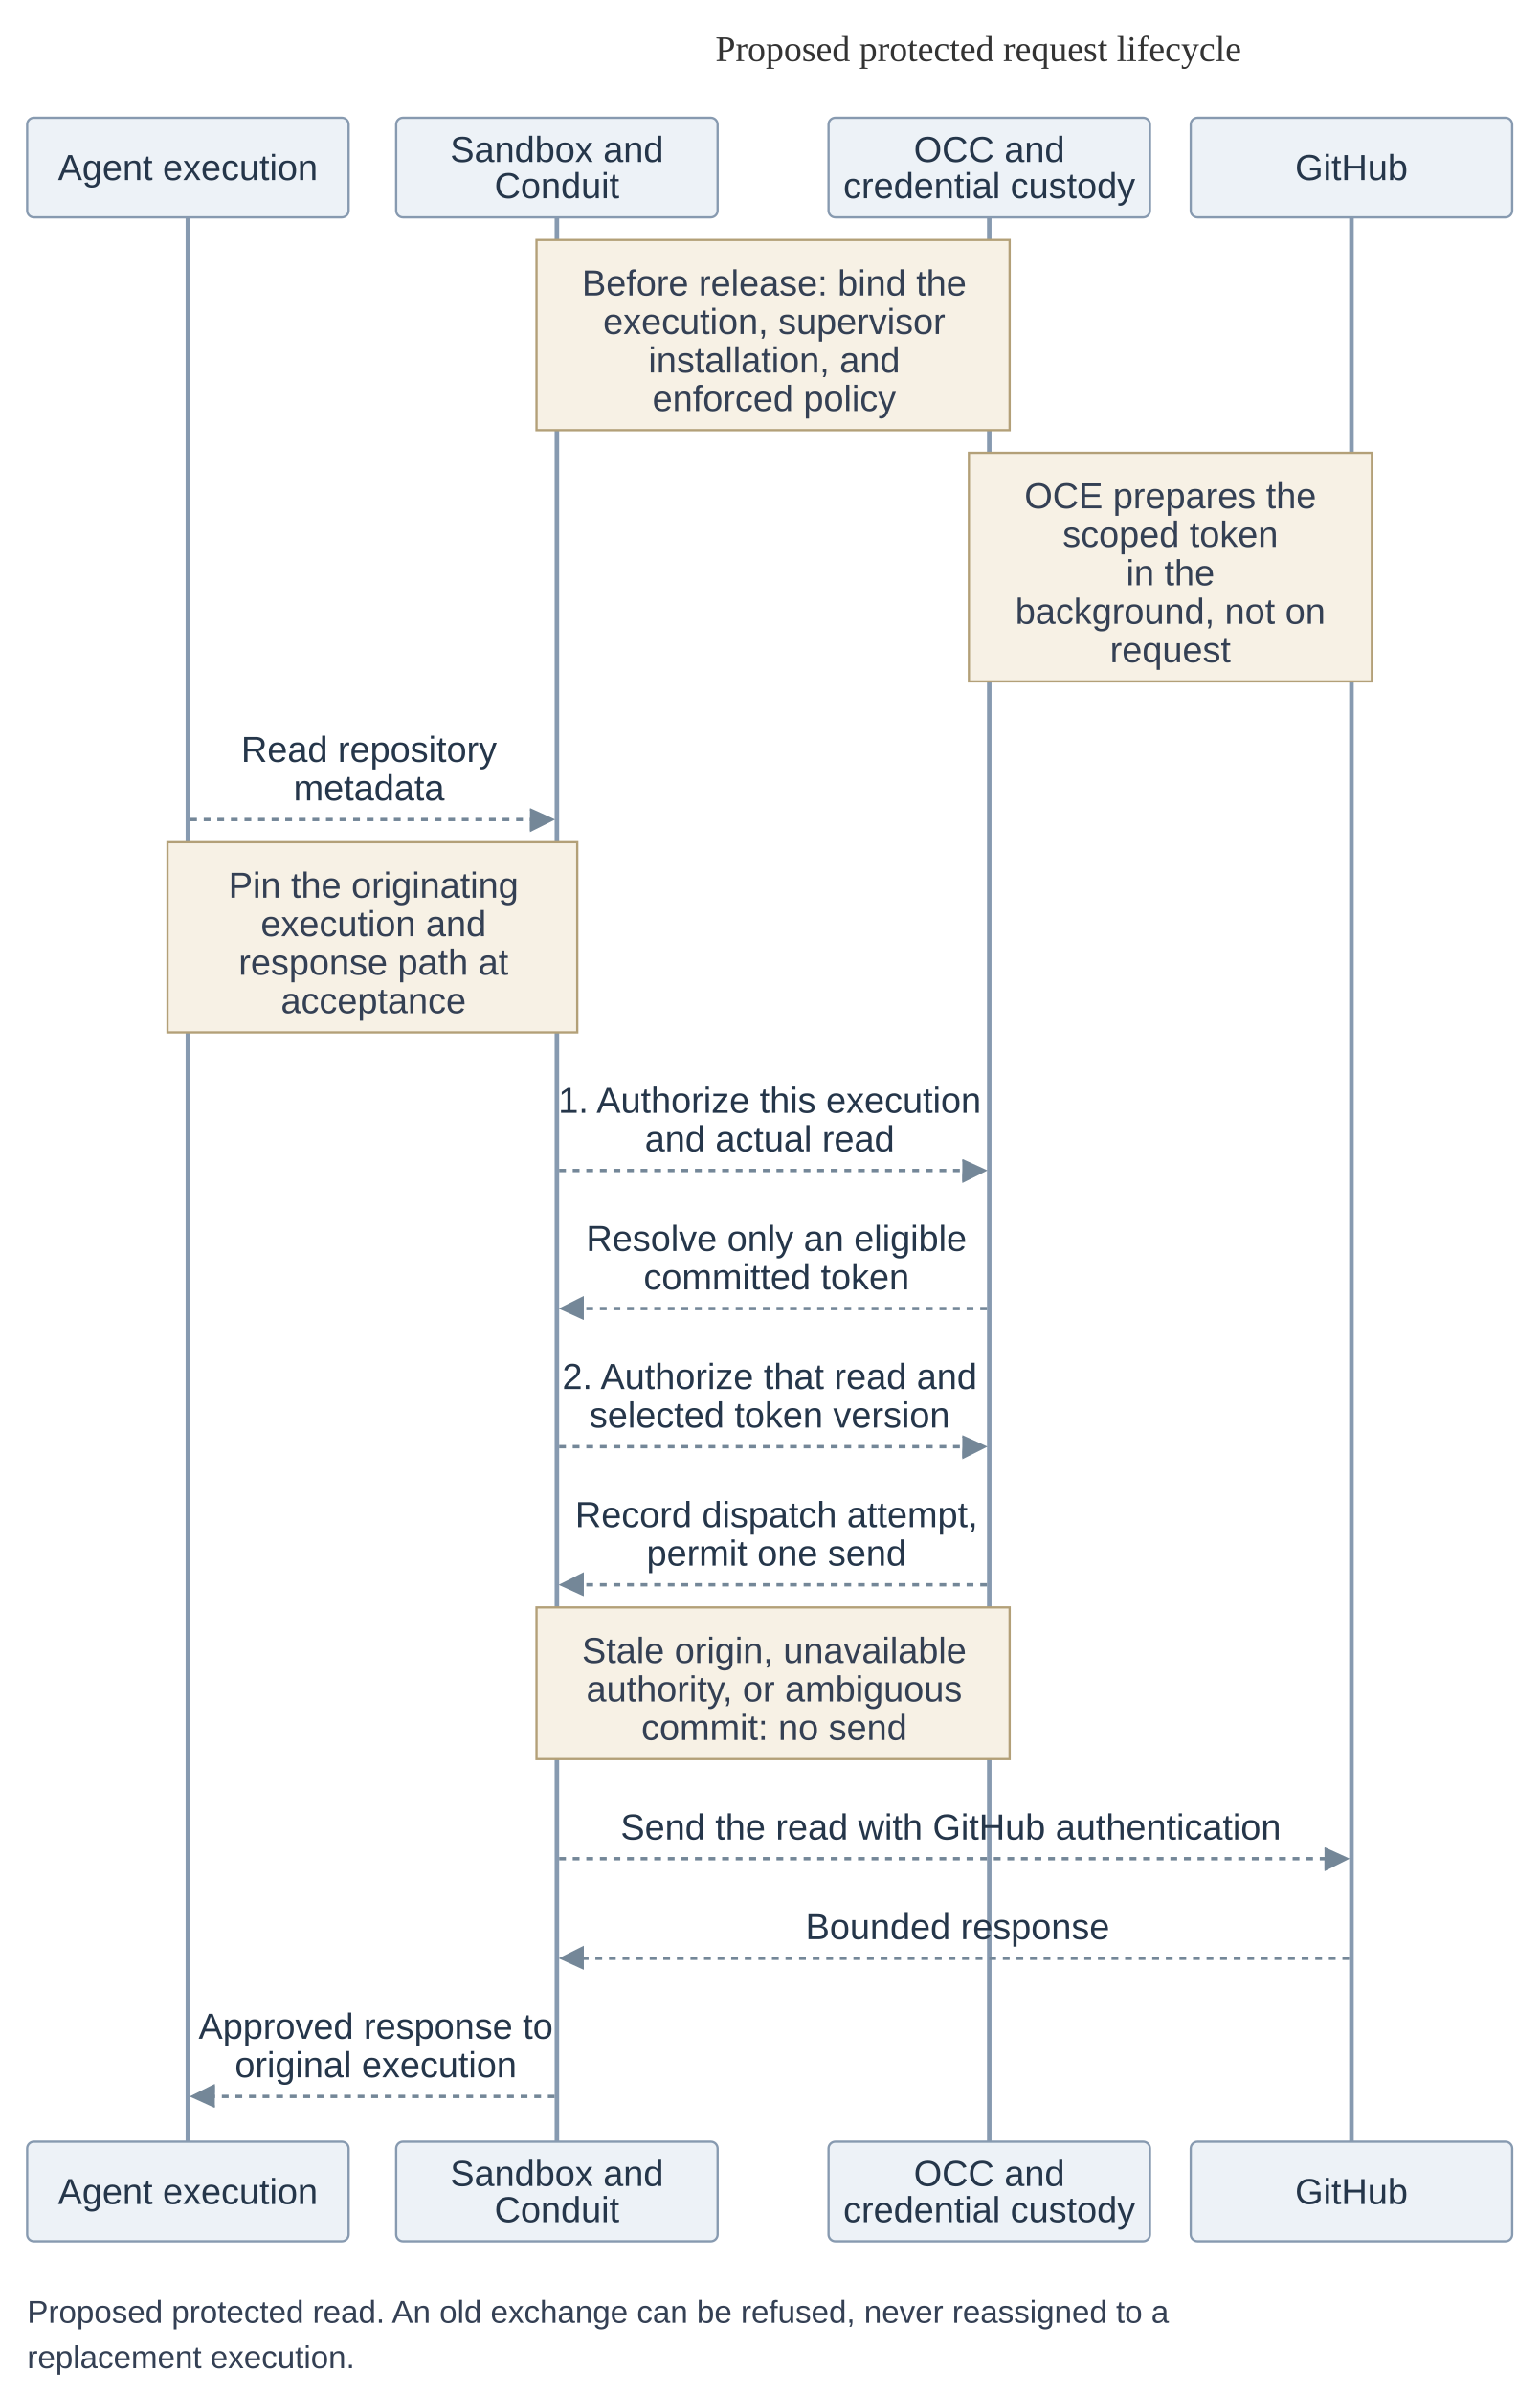
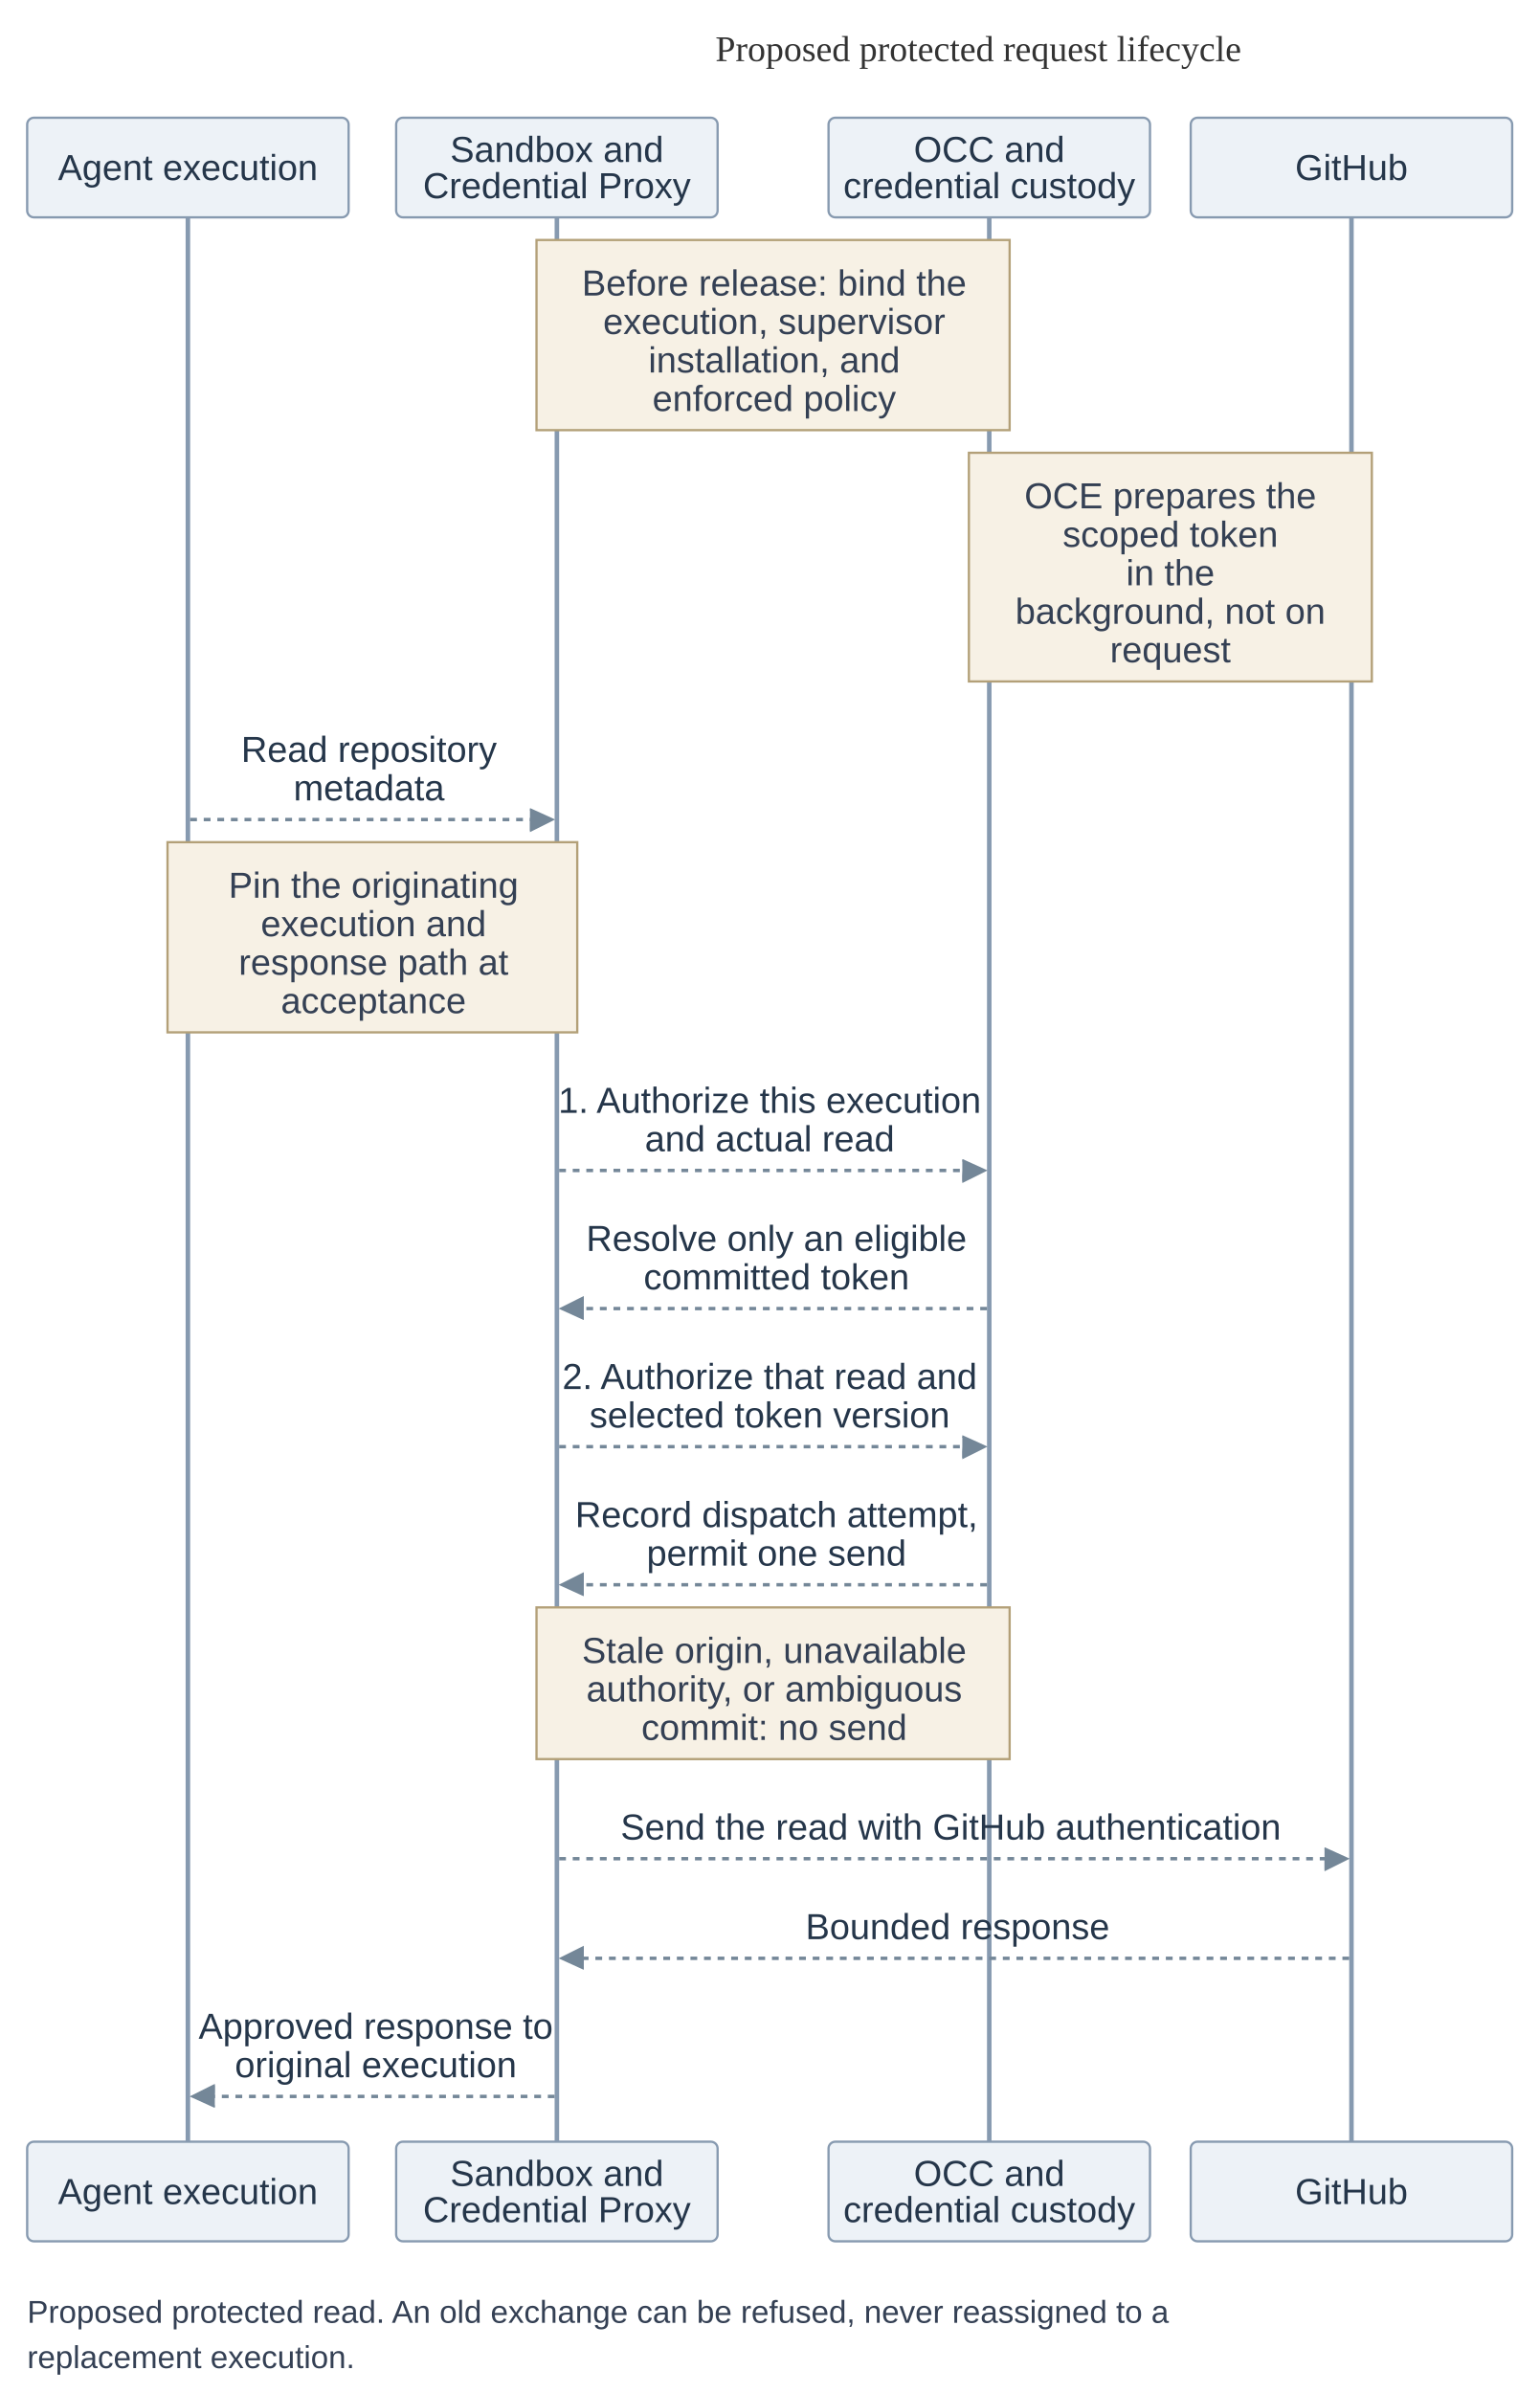
<svg xmlns="http://www.w3.org/2000/svg" id="diagram-a9e90cc1117d273f09f5" width="680" height="1057" viewBox="-12 -52 680 1057" role="graphics-document document" aria-roledescription="sequence" style="max-width: none;">
  <g>
    <rect x="514" y="894" fill="#eaeaea" stroke="#666" width="142" height="44" name="G" rx="3" ry="3" class="actor actor-bottom" />
    <text x="585" y="916" dominant-baseline="central" alignment-baseline="central" class="actor actor-box" style="text-anchor: middle; font-size: 16px; font-weight: 400; font-family: Arial, sans-serif;">
      <tspan x="585" dy="0">GitHub</tspan>
    </text>
  </g>
  <g>
    <rect x="354" y="894" fill="#eaeaea" stroke="#666" width="142" height="44" name="C" rx="3" ry="3" class="actor actor-bottom" />
    <text x="425" y="916" dominant-baseline="central" alignment-baseline="central" class="actor actor-box" style="text-anchor: middle; font-size: 16px; font-weight: 400; font-family: Arial, sans-serif;">
      <tspan x="425" dy="-8">OCC and</tspan>
    </text>
    <text x="425" y="916" dominant-baseline="central" alignment-baseline="central" class="actor actor-box" style="text-anchor: middle; font-size: 16px; font-weight: 400; font-family: Arial, sans-serif;">
      <tspan x="425" dy="8">credential custody</tspan>
    </text>
  </g>
  <g>
    <rect x="163" y="894" fill="#eaeaea" stroke="#666" width="142" height="44" name="F" rx="3" ry="3" class="actor actor-bottom" />
    <text x="234" y="916" dominant-baseline="central" alignment-baseline="central" class="actor actor-box" style="text-anchor: middle; font-size: 16px; font-weight: 400; font-family: Arial, sans-serif;">
      <tspan x="234" dy="-8">Sandbox and</tspan>
    </text>
    <text x="234" y="916" dominant-baseline="central" alignment-baseline="central" class="actor actor-box" style="text-anchor: middle; font-size: 16px; font-weight: 400; font-family: Arial, sans-serif;">
-       <tspan x="234" dy="8">Conduit</tspan>
+       <tspan x="234" dy="8">Credential Proxy</tspan>
    </text>
  </g>
  <g>
    <rect x="0" y="894" fill="#eaeaea" stroke="#666" width="142" height="44" name="A" rx="3" ry="3" class="actor actor-bottom" />
    <text x="71" y="916" dominant-baseline="central" alignment-baseline="central" class="actor actor-box" style="text-anchor: middle; font-size: 16px; font-weight: 400; font-family: Arial, sans-serif;">
      <tspan x="71" dy="0">Agent execution</tspan>
    </text>
  </g>
  <g>
    <line id="actor3" x1="585" y1="44" x2="585" y2="894" class="actor-line 200" stroke-width="0.5px" stroke="#999" name="G" data-et="life-line" data-id="G" />
    <g id="root-3" data-et="participant" data-type="participant" data-id="G">
      <rect x="514" y="0" fill="#eaeaea" stroke="#666" width="142" height="44" name="G" rx="3" ry="3" class="actor actor-top" />
      <text x="585" y="22" dominant-baseline="central" alignment-baseline="central" class="actor actor-box" style="text-anchor: middle; font-size: 16px; font-weight: 400; font-family: Arial, sans-serif;">
        <tspan x="585" dy="0">GitHub</tspan>
      </text>
    </g>
  </g>
  <g>
    <line id="actor2" x1="425" y1="44" x2="425" y2="894" class="actor-line 200" stroke-width="0.5px" stroke="#999" name="C" data-et="life-line" data-id="C" />
    <g id="root-2" data-et="participant" data-type="participant" data-id="C">
      <rect x="354" y="0" fill="#eaeaea" stroke="#666" width="142" height="44" name="C" rx="3" ry="3" class="actor actor-top" />
      <text x="425" y="22" dominant-baseline="central" alignment-baseline="central" class="actor actor-box" style="text-anchor: middle; font-size: 16px; font-weight: 400; font-family: Arial, sans-serif;">
        <tspan x="425" dy="-8">OCC and</tspan>
      </text>
      <text x="425" y="22" dominant-baseline="central" alignment-baseline="central" class="actor actor-box" style="text-anchor: middle; font-size: 16px; font-weight: 400; font-family: Arial, sans-serif;">
        <tspan x="425" dy="8">credential custody</tspan>
      </text>
    </g>
  </g>
  <g>
    <line id="actor1" x1="234" y1="44" x2="234" y2="894" class="actor-line 200" stroke-width="0.5px" stroke="#999" name="F" data-et="life-line" data-id="F" />
    <g id="root-1" data-et="participant" data-type="participant" data-id="F">
      <rect x="163" y="0" fill="#eaeaea" stroke="#666" width="142" height="44" name="F" rx="3" ry="3" class="actor actor-top" />
      <text x="234" y="22" dominant-baseline="central" alignment-baseline="central" class="actor actor-box" style="text-anchor: middle; font-size: 16px; font-weight: 400; font-family: Arial, sans-serif;">
        <tspan x="234" dy="-8">Sandbox and</tspan>
      </text>
      <text x="234" y="22" dominant-baseline="central" alignment-baseline="central" class="actor actor-box" style="text-anchor: middle; font-size: 16px; font-weight: 400; font-family: Arial, sans-serif;">
-         <tspan x="234" dy="8">Conduit</tspan>
+         <tspan x="234" dy="8">Credential Proxy</tspan>
      </text>
    </g>
  </g>
  <g>
    <line id="actor0" x1="71" y1="44" x2="71" y2="894" class="actor-line 200" stroke-width="0.5px" stroke="#999" name="A" data-et="life-line" data-id="A" />
    <g id="root-0" data-et="participant" data-type="participant" data-id="A">
      <rect x="0" y="0" fill="#eaeaea" stroke="#666" width="142" height="44" name="A" rx="3" ry="3" class="actor actor-top" />
      <text x="71" y="22" dominant-baseline="central" alignment-baseline="central" class="actor actor-box" style="text-anchor: middle; font-size: 16px; font-weight: 400; font-family: Arial, sans-serif;">
        <tspan x="71" dy="0">Agent execution</tspan>
      </text>
    </g>
  </g>
  <style>#diagram-a9e90cc1117d273f09f5{font-size:16px;fill:#333;}@keyframes edge-animation-frame{from{stroke-dashoffset:0;}}@keyframes dash{to{stroke-dashoffset:0;}}#diagram-a9e90cc1117d273f09f5 .edge-animation-slow{stroke-dasharray:9,5!important;stroke-dashoffset:900;animation:dash 50s linear infinite;stroke-linecap:round;}#diagram-a9e90cc1117d273f09f5 .edge-animation-fast{stroke-dasharray:9,5!important;stroke-dashoffset:900;animation:dash 20s linear infinite;stroke-linecap:round;}#diagram-a9e90cc1117d273f09f5 .error-icon{fill:hsl(220.588, 100%, 98.333%);}#diagram-a9e90cc1117d273f09f5 .error-text{fill:rgb(8.5, 5.75, 0);stroke:rgb(8.5, 5.75, 0);}#diagram-a9e90cc1117d273f09f5 .edge-thickness-normal{stroke-width:1px;}#diagram-a9e90cc1117d273f09f5 .edge-thickness-thick{stroke-width:3.5px;}#diagram-a9e90cc1117d273f09f5 .edge-pattern-solid{stroke-dasharray:0;}#diagram-a9e90cc1117d273f09f5 .edge-thickness-invisible{stroke-width:0;fill:none;}#diagram-a9e90cc1117d273f09f5 .edge-pattern-dashed{stroke-dasharray:3;}#diagram-a9e90cc1117d273f09f5 .edge-pattern-dotted{stroke-dasharray:2;}#diagram-a9e90cc1117d273f09f5 .marker{fill:#0b0b0b;stroke:#0b0b0b;}#diagram-a9e90cc1117d273f09f5 .marker.cross{stroke:#0b0b0b;}#diagram-a9e90cc1117d273f09f5 svg{font-size:16px;}#diagram-a9e90cc1117d273f09f5 p{margin:0;}#diagram-a9e90cc1117d273f09f5 .actor{stroke:#879AB0;fill:#EDF2F7;stroke-width:1;}#diagram-a9e90cc1117d273f09f5 rect.actor.outer-path[data-look="neo"]{filter:drop-shadow( 1px 2px 2px rgba(185,185,185,1));}#diagram-a9e90cc1117d273f09f5 rect.note[data-look="neo"]{stroke:#B3A078;fill:#F7F1E5;filter:drop-shadow( 1px 2px 2px rgba(185,185,185,1));}#diagram-a9e90cc1117d273f09f5 text.actor&gt;tspan{fill:#25364A;stroke:none;}#diagram-a9e90cc1117d273f09f5 .actor-line{stroke:#879AB0;}#diagram-a9e90cc1117d273f09f5 .innerArc{stroke-width:1.5;stroke-dasharray:none;}#diagram-a9e90cc1117d273f09f5 .messageLine0{stroke-width:1.5;stroke-dasharray:none;stroke:#748798;}#diagram-a9e90cc1117d273f09f5 .messageLine1{stroke-width:1.5;stroke-dasharray:2,2;stroke:#748798;}#diagram-a9e90cc1117d273f09f5 [id$="-arrowhead"] path{fill:#748798;stroke:#748798;}#diagram-a9e90cc1117d273f09f5 .sequenceNumber{fill:#f4f4f4;}#diagram-a9e90cc1117d273f09f5 [id$="-sequencenumber"]{fill:#748798;}#diagram-a9e90cc1117d273f09f5 [id$="-crosshead"] path{fill:#748798;stroke:#748798;}#diagram-a9e90cc1117d273f09f5 .messageText{fill:#25364A;stroke:none;}#diagram-a9e90cc1117d273f09f5 .labelBox{stroke:#879AB0;fill:#EDF2F7;filter:none;}#diagram-a9e90cc1117d273f09f5 .labelText,#diagram-a9e90cc1117d273f09f5 .labelText&gt;tspan{fill:#25364A;stroke:none;}#diagram-a9e90cc1117d273f09f5 .loopText,#diagram-a9e90cc1117d273f09f5 .loopText&gt;tspan{fill:#25364A;stroke:none;}#diagram-a9e90cc1117d273f09f5 .sectionTitle,#diagram-a9e90cc1117d273f09f5 .sectionTitle&gt;tspan{fill:#25364A;stroke:none;}#diagram-a9e90cc1117d273f09f5 .loopLine{stroke-width:2px;stroke-dasharray:2,2;stroke:#879AB0;fill:#879AB0;}#diagram-a9e90cc1117d273f09f5 .note{stroke:#B3A078;fill:#F7F1E5;}#diagram-a9e90cc1117d273f09f5 .noteText,#diagram-a9e90cc1117d273f09f5 .noteText&gt;tspan{fill:#344054;stroke:none;font-weight:normal;}#diagram-a9e90cc1117d273f09f5 .activation0{fill:hsl(-79.412, 100%, 93.333%);stroke:hsl(-79.412, 100%, 83.333%);}#diagram-a9e90cc1117d273f09f5 .activation1{fill:hsl(-79.412, 100%, 93.333%);stroke:hsl(-79.412, 100%, 83.333%);}#diagram-a9e90cc1117d273f09f5 .activation2{fill:hsl(-79.412, 100%, 93.333%);stroke:hsl(-79.412, 100%, 83.333%);}#diagram-a9e90cc1117d273f09f5 .actorPopupMenu{position:absolute;}#diagram-a9e90cc1117d273f09f5 .actorPopupMenuPanel{position:absolute;fill:#EDF2F7;box-shadow:0px 8px 16px 0px rgba(0,0,0,0.2);filter:drop-shadow(3px 5px 2px rgb(0 0 0 / 0.4));}#diagram-a9e90cc1117d273f09f5 .actor-man circle,#diagram-a9e90cc1117d273f09f5 line{fill:#EDF2F7;stroke-width:2px;}#diagram-a9e90cc1117d273f09f5 g rect.rect{filter:drop-shadow( 1px 2px 2px rgba(185,185,185,1));stroke:hsl(40.588, 60%, 83.333%);}#diagram-a9e90cc1117d273f09f5 .node .neo-node{stroke:hsl(40.588, 60%, 83.333%);}#diagram-a9e90cc1117d273f09f5 [data-look="neo"].node rect,#diagram-a9e90cc1117d273f09f5 [data-look="neo"].cluster rect,#diagram-a9e90cc1117d273f09f5 [data-look="neo"].node polygon{stroke:url(#diagram-a9e90cc1117d273f09f5-gradient);filter:drop-shadow( 1px 2px 2px rgba(185,185,185,1));}#diagram-a9e90cc1117d273f09f5 [data-look="neo"].swimlane.cluster rect{filter:none;}#diagram-a9e90cc1117d273f09f5 [data-look="neo"].node path{stroke:url(#diagram-a9e90cc1117d273f09f5-gradient);stroke-width:1px;}#diagram-a9e90cc1117d273f09f5 [data-look="neo"].node .outer-path{filter:drop-shadow( 1px 2px 2px rgba(185,185,185,1));}#diagram-a9e90cc1117d273f09f5 [data-look="neo"].node .neo-line path{stroke:hsl(40.588, 60%, 83.333%);filter:none;}#diagram-a9e90cc1117d273f09f5 [data-look="neo"].node circle{stroke:url(#diagram-a9e90cc1117d273f09f5-gradient);filter:drop-shadow( 1px 2px 2px rgba(185,185,185,1));}#diagram-a9e90cc1117d273f09f5 [data-look="neo"].node circle .state-start{fill:#000000;}#diagram-a9e90cc1117d273f09f5 [data-look="neo"].icon-shape .icon{fill:url(#diagram-a9e90cc1117d273f09f5-gradient);filter:drop-shadow( 1px 2px 2px rgba(185,185,185,1));}#diagram-a9e90cc1117d273f09f5 [data-look="neo"].icon-shape .icon-neo path{stroke:url(#diagram-a9e90cc1117d273f09f5-gradient);filter:drop-shadow( 1px 2px 2px rgba(185,185,185,1));}#diagram-a9e90cc1117d273f09f5 :root{--mermaid-font-family:Arial,sans-serif;}</style>
  <g />
  <defs>
    <symbol id="diagram-a9e90cc1117d273f09f5-computer" width="24" height="24">
      <path transform="scale(.5)" d="M2 2v13h20v-13h-20zm18 11h-16v-9h16v9zm-10.228 6l.466-1h3.524l.467 1h-4.457zm14.228 3h-24l2-6h2.104l-1.33 4h18.45l-1.297-4h2.073l2 6zm-5-10h-14v-7h14v7z" />
    </symbol>
  </defs>
  <defs>
    <symbol id="diagram-a9e90cc1117d273f09f5-database" fill-rule="evenodd" clip-rule="evenodd">
      <path transform="scale(.5)" d="M12.258.001l.256.004.255.005.253.008.251.01.249.012.247.015.246.016.242.019.241.02.239.023.236.024.233.027.231.028.229.031.225.032.223.034.22.036.217.038.214.04.211.041.208.043.205.045.201.046.198.048.194.05.191.051.187.053.183.054.18.056.175.057.172.059.168.06.163.061.16.063.155.064.15.066.074.033.073.033.071.034.07.034.069.035.068.035.067.035.066.035.064.036.064.036.062.036.06.036.06.037.058.037.058.037.055.038.055.038.053.038.052.038.051.039.05.039.048.039.047.039.045.04.044.04.043.04.041.04.04.041.039.041.037.041.036.041.034.041.033.042.032.042.03.042.029.042.027.042.026.043.024.043.023.043.021.043.02.043.018.044.017.043.015.044.013.044.012.044.011.045.009.044.007.045.006.045.004.045.002.045.001.045v17l-.001.045-.002.045-.004.045-.006.045-.007.045-.009.044-.011.045-.012.044-.013.044-.015.044-.017.043-.018.044-.02.043-.021.043-.023.043-.024.043-.026.043-.027.042-.029.042-.03.042-.032.042-.033.042-.034.041-.036.041-.037.041-.039.041-.04.041-.041.04-.043.04-.044.04-.045.04-.047.039-.048.039-.05.039-.051.039-.052.038-.053.038-.055.038-.055.038-.058.037-.058.037-.06.037-.06.036-.062.036-.064.036-.064.036-.066.035-.067.035-.068.035-.069.035-.07.034-.071.034-.073.033-.074.033-.15.066-.155.064-.16.063-.163.061-.168.06-.172.059-.175.057-.18.056-.183.054-.187.053-.191.051-.194.05-.198.048-.201.046-.205.045-.208.043-.211.041-.214.04-.217.038-.22.036-.223.034-.225.032-.229.031-.231.028-.233.027-.236.024-.239.023-.241.02-.242.019-.246.016-.247.015-.249.012-.251.01-.253.008-.255.005-.256.004-.258.001-.258-.001-.256-.004-.255-.005-.253-.008-.251-.01-.249-.012-.247-.015-.245-.016-.243-.019-.241-.02-.238-.023-.236-.024-.234-.027-.231-.028-.228-.031-.226-.032-.223-.034-.22-.036-.217-.038-.214-.04-.211-.041-.208-.043-.204-.045-.201-.046-.198-.048-.195-.05-.19-.051-.187-.053-.184-.054-.179-.056-.176-.057-.172-.059-.167-.06-.164-.061-.159-.063-.155-.064-.151-.066-.074-.033-.072-.033-.072-.034-.07-.034-.069-.035-.068-.035-.067-.035-.066-.035-.064-.036-.063-.036-.062-.036-.061-.036-.06-.037-.058-.037-.057-.037-.056-.038-.055-.038-.053-.038-.052-.038-.051-.039-.049-.039-.049-.039-.046-.039-.046-.04-.044-.04-.043-.04-.041-.04-.04-.041-.039-.041-.037-.041-.036-.041-.034-.041-.033-.042-.032-.042-.03-.042-.029-.042-.027-.042-.026-.043-.024-.043-.023-.043-.021-.043-.02-.043-.018-.044-.017-.043-.015-.044-.013-.044-.012-.044-.011-.045-.009-.044-.007-.045-.006-.045-.004-.045-.002-.045-.001-.045v-17l.001-.045.002-.045.004-.045.006-.045.007-.045.009-.044.011-.045.012-.044.013-.044.015-.044.017-.043.018-.044.02-.043.021-.043.023-.043.024-.043.026-.043.027-.042.029-.042.03-.042.032-.042.033-.042.034-.041.036-.041.037-.041.039-.041.04-.041.041-.04.043-.04.044-.04.046-.04.046-.039.049-.039.049-.039.051-.039.052-.038.053-.038.055-.038.056-.038.057-.037.058-.037.06-.037.061-.036.062-.036.063-.036.064-.036.066-.035.067-.035.068-.035.069-.035.07-.034.072-.034.072-.033.074-.033.151-.066.155-.064.159-.063.164-.061.167-.06.172-.059.176-.057.179-.056.184-.054.187-.053.19-.051.195-.05.198-.048.201-.046.204-.045.208-.043.211-.041.214-.04.217-.038.22-.036.223-.034.226-.032.228-.031.231-.028.234-.027.236-.024.238-.023.241-.02.243-.019.245-.016.247-.015.249-.012.251-.01.253-.008.255-.005.256-.004.258-.001.258.001zm-9.258 20.499v.01l.001.021.003.021.004.022.005.021.006.022.007.022.009.023.01.022.011.023.012.023.013.023.015.023.016.024.017.023.018.024.019.024.021.024.022.025.023.024.024.025.052.049.056.05.061.051.066.051.07.051.075.051.079.052.084.052.088.052.092.052.097.052.102.051.105.052.11.052.114.051.119.051.123.051.127.05.131.05.135.05.139.048.144.049.147.047.152.047.155.047.16.045.163.045.167.043.171.043.176.041.178.041.183.039.187.039.19.037.194.035.197.035.202.033.204.031.209.03.212.029.216.027.219.025.222.024.226.021.23.02.233.018.236.016.24.015.243.012.246.01.249.008.253.005.256.004.259.001.26-.001.257-.004.254-.005.25-.008.247-.011.244-.012.241-.014.237-.016.233-.018.231-.021.226-.021.224-.024.22-.026.216-.027.212-.028.21-.031.205-.031.202-.034.198-.034.194-.036.191-.037.187-.039.183-.04.179-.04.175-.042.172-.043.168-.044.163-.045.16-.046.155-.046.152-.047.148-.048.143-.049.139-.049.136-.05.131-.05.126-.05.123-.051.118-.052.114-.051.11-.052.106-.052.101-.052.096-.052.092-.052.088-.053.083-.051.079-.052.074-.052.07-.051.065-.051.06-.051.056-.05.051-.05.023-.024.023-.025.021-.024.02-.024.019-.024.018-.024.017-.024.015-.023.014-.024.013-.023.012-.023.01-.023.01-.022.008-.022.006-.022.006-.022.004-.022.004-.021.001-.021.001-.021v-4.127l-.077.055-.08.053-.083.054-.085.053-.087.052-.09.052-.093.051-.095.05-.097.05-.1.049-.102.049-.105.048-.106.047-.109.047-.111.046-.114.045-.115.045-.118.044-.12.043-.122.042-.124.042-.126.041-.128.04-.13.04-.132.038-.134.038-.135.037-.138.037-.139.035-.142.035-.143.034-.144.033-.147.032-.148.031-.15.03-.151.03-.153.029-.154.027-.156.027-.158.026-.159.025-.161.024-.162.023-.163.022-.165.021-.166.02-.167.019-.169.018-.169.017-.171.016-.173.015-.173.014-.175.013-.175.012-.177.011-.178.01-.179.008-.179.008-.181.006-.182.005-.182.004-.184.003-.184.002h-.37l-.184-.002-.184-.003-.182-.004-.182-.005-.181-.006-.179-.008-.179-.008-.178-.01-.176-.011-.176-.012-.175-.013-.173-.014-.172-.015-.171-.016-.17-.017-.169-.018-.167-.019-.166-.02-.165-.021-.163-.022-.162-.023-.161-.024-.159-.025-.157-.026-.156-.027-.155-.027-.153-.029-.151-.03-.15-.03-.148-.031-.146-.032-.145-.033-.143-.034-.141-.035-.14-.035-.137-.037-.136-.037-.134-.038-.132-.038-.13-.04-.128-.04-.126-.041-.124-.042-.122-.042-.12-.044-.117-.043-.116-.045-.113-.045-.112-.046-.109-.047-.106-.047-.105-.048-.102-.049-.1-.049-.097-.05-.095-.05-.093-.052-.09-.051-.087-.052-.085-.053-.083-.054-.08-.054-.077-.054v4.127zm0-5.654v.011l.001.021.003.021.004.021.005.022.006.022.007.022.009.022.01.022.011.023.012.023.013.023.015.024.016.023.017.024.018.024.019.024.021.024.022.024.023.025.024.024.052.05.056.05.061.05.066.051.07.051.075.052.079.051.084.052.088.052.092.052.097.052.102.052.105.052.11.051.114.051.119.052.123.05.127.051.131.05.135.049.139.049.144.048.147.048.152.047.155.046.16.045.163.045.167.044.171.042.176.042.178.04.183.04.187.038.19.037.194.036.197.034.202.033.204.032.209.03.212.028.216.027.219.025.222.024.226.022.23.02.233.018.236.016.24.014.243.012.246.01.249.008.253.006.256.003.259.001.26-.001.257-.003.254-.006.25-.008.247-.01.244-.012.241-.015.237-.016.233-.018.231-.02.226-.022.224-.024.22-.025.216-.027.212-.029.21-.03.205-.032.202-.033.198-.035.194-.036.191-.037.187-.039.183-.039.179-.041.175-.042.172-.043.168-.044.163-.045.16-.045.155-.047.152-.047.148-.048.143-.048.139-.05.136-.049.131-.05.126-.051.123-.051.118-.051.114-.052.11-.052.106-.052.101-.052.096-.052.092-.052.088-.052.083-.052.079-.052.074-.051.07-.052.065-.051.06-.05.056-.051.051-.049.023-.025.023-.024.021-.025.02-.024.019-.024.018-.024.017-.024.015-.023.014-.023.013-.024.012-.022.01-.023.01-.023.008-.022.006-.022.006-.022.004-.021.004-.022.001-.021.001-.021v-4.139l-.077.054-.08.054-.083.054-.085.052-.087.053-.09.051-.093.051-.095.051-.097.05-.1.049-.102.049-.105.048-.106.047-.109.047-.111.046-.114.045-.115.044-.118.044-.12.044-.122.042-.124.042-.126.041-.128.04-.13.039-.132.039-.134.038-.135.037-.138.036-.139.036-.142.035-.143.033-.144.033-.147.033-.148.031-.15.03-.151.03-.153.028-.154.028-.156.027-.158.026-.159.025-.161.024-.162.023-.163.022-.165.021-.166.02-.167.019-.169.018-.169.017-.171.016-.173.015-.173.014-.175.013-.175.012-.177.011-.178.009-.179.009-.179.007-.181.007-.182.005-.182.004-.184.003-.184.002h-.37l-.184-.002-.184-.003-.182-.004-.182-.005-.181-.007-.179-.007-.179-.009-.178-.009-.176-.011-.176-.012-.175-.013-.173-.014-.172-.015-.171-.016-.17-.017-.169-.018-.167-.019-.166-.02-.165-.021-.163-.022-.162-.023-.161-.024-.159-.025-.157-.026-.156-.027-.155-.028-.153-.028-.151-.03-.15-.03-.148-.031-.146-.033-.145-.033-.143-.033-.141-.035-.14-.036-.137-.036-.136-.037-.134-.038-.132-.039-.13-.039-.128-.04-.126-.041-.124-.042-.122-.043-.12-.043-.117-.044-.116-.044-.113-.046-.112-.046-.109-.046-.106-.047-.105-.048-.102-.049-.1-.049-.097-.05-.095-.051-.093-.051-.09-.051-.087-.053-.085-.052-.083-.054-.08-.054-.077-.054v4.139zm0-5.666v.011l.001.02.003.022.004.021.005.022.006.021.007.022.009.023.01.022.011.023.012.023.013.023.015.023.016.024.017.024.018.023.019.024.021.025.022.024.023.024.024.025.052.05.056.05.061.05.066.051.07.051.075.052.079.051.084.052.088.052.092.052.097.052.102.052.105.051.11.052.114.051.119.051.123.051.127.05.131.05.135.05.139.049.144.048.147.048.152.047.155.046.16.045.163.045.167.043.171.043.176.042.178.04.183.04.187.038.19.037.194.036.197.034.202.033.204.032.209.03.212.028.216.027.219.025.222.024.226.021.23.02.233.018.236.017.24.014.243.012.246.01.249.008.253.006.256.003.259.001.26-.001.257-.003.254-.006.25-.008.247-.01.244-.013.241-.014.237-.016.233-.018.231-.02.226-.022.224-.024.22-.025.216-.027.212-.029.21-.03.205-.032.202-.033.198-.035.194-.036.191-.037.187-.039.183-.039.179-.041.175-.042.172-.043.168-.044.163-.045.16-.045.155-.047.152-.047.148-.048.143-.049.139-.049.136-.049.131-.051.126-.05.123-.051.118-.052.114-.051.11-.052.106-.052.101-.052.096-.052.092-.052.088-.052.083-.052.079-.052.074-.052.07-.051.065-.051.06-.051.056-.05.051-.049.023-.025.023-.025.021-.024.02-.024.019-.024.018-.024.017-.024.015-.023.014-.024.013-.023.012-.023.01-.022.01-.023.008-.022.006-.022.006-.022.004-.022.004-.021.001-.021.001-.021v-4.153l-.077.054-.08.054-.083.053-.085.053-.087.053-.09.051-.093.051-.095.051-.097.05-.1.049-.102.048-.105.048-.106.048-.109.046-.111.046-.114.046-.115.044-.118.044-.12.043-.122.043-.124.042-.126.041-.128.04-.13.039-.132.039-.134.038-.135.037-.138.036-.139.036-.142.034-.143.034-.144.033-.147.032-.148.032-.15.03-.151.03-.153.028-.154.028-.156.027-.158.026-.159.024-.161.024-.162.023-.163.023-.165.021-.166.02-.167.019-.169.018-.169.017-.171.016-.173.015-.173.014-.175.013-.175.012-.177.01-.178.01-.179.009-.179.007-.181.006-.182.006-.182.004-.184.003-.184.001-.185.001-.185-.001-.184-.001-.184-.003-.182-.004-.182-.006-.181-.006-.179-.007-.179-.009-.178-.01-.176-.01-.176-.012-.175-.013-.173-.014-.172-.015-.171-.016-.17-.017-.169-.018-.167-.019-.166-.02-.165-.021-.163-.023-.162-.023-.161-.024-.159-.024-.157-.026-.156-.027-.155-.028-.153-.028-.151-.03-.15-.03-.148-.032-.146-.032-.145-.033-.143-.034-.141-.034-.14-.036-.137-.036-.136-.037-.134-.038-.132-.039-.13-.039-.128-.041-.126-.041-.124-.041-.122-.043-.12-.043-.117-.044-.116-.044-.113-.046-.112-.046-.109-.046-.106-.048-.105-.048-.102-.048-.1-.05-.097-.049-.095-.051-.093-.051-.09-.052-.087-.052-.085-.053-.083-.053-.08-.054-.077-.054v4.153zm8.74-8.179l-.257.004-.254.005-.25.008-.247.011-.244.012-.241.014-.237.016-.233.018-.231.021-.226.022-.224.023-.22.026-.216.027-.212.028-.21.031-.205.032-.202.033-.198.034-.194.036-.191.038-.187.038-.183.04-.179.041-.175.042-.172.043-.168.043-.163.045-.16.046-.155.046-.152.048-.148.048-.143.048-.139.049-.136.05-.131.05-.126.051-.123.051-.118.051-.114.052-.11.052-.106.052-.101.052-.096.052-.092.052-.088.052-.083.052-.079.052-.074.051-.07.052-.065.051-.06.05-.056.05-.051.05-.023.025-.023.024-.021.024-.02.025-.019.024-.018.024-.017.023-.015.024-.014.023-.013.023-.012.023-.01.023-.01.022-.008.022-.006.023-.006.021-.004.022-.004.021-.001.021-.001.021.001.021.001.021.004.021.004.022.006.021.006.023.008.022.01.022.01.023.012.023.013.023.014.023.015.024.017.023.018.024.019.024.02.025.021.024.023.024.023.025.051.05.056.05.06.05.065.051.07.052.074.051.079.052.083.052.088.052.092.052.096.052.101.052.106.052.11.052.114.052.118.051.123.051.126.051.131.05.136.05.139.049.143.048.148.048.152.048.155.046.16.046.163.045.168.043.172.043.175.042.179.041.183.04.187.038.191.038.194.036.198.034.202.033.205.032.21.031.212.028.216.027.22.026.224.023.226.022.231.021.233.018.237.016.241.014.244.012.247.011.25.008.254.005.257.004.26.001.26-.001.257-.004.254-.005.25-.008.247-.011.244-.012.241-.014.237-.016.233-.018.231-.021.226-.022.224-.023.22-.026.216-.027.212-.028.21-.031.205-.032.202-.033.198-.034.194-.036.191-.038.187-.038.183-.04.179-.041.175-.042.172-.043.168-.043.163-.045.16-.046.155-.046.152-.048.148-.048.143-.048.139-.049.136-.05.131-.05.126-.051.123-.051.118-.051.114-.052.11-.052.106-.052.101-.052.096-.052.092-.052.088-.052.083-.052.079-.052.074-.051.07-.052.065-.051.06-.05.056-.05.051-.05.023-.025.023-.024.021-.024.02-.025.019-.024.018-.024.017-.023.015-.024.014-.023.013-.023.012-.023.01-.023.01-.022.008-.022.006-.023.006-.021.004-.022.004-.021.001-.021.001-.021-.001-.021-.001-.021-.004-.021-.004-.022-.006-.021-.006-.023-.008-.022-.01-.022-.01-.023-.012-.023-.013-.023-.014-.023-.015-.024-.017-.023-.018-.024-.019-.024-.02-.025-.021-.024-.023-.024-.023-.025-.051-.05-.056-.05-.06-.05-.065-.051-.07-.052-.074-.051-.079-.052-.083-.052-.088-.052-.092-.052-.096-.052-.101-.052-.106-.052-.11-.052-.114-.052-.118-.051-.123-.051-.126-.051-.131-.05-.136-.05-.139-.049-.143-.048-.148-.048-.152-.048-.155-.046-.16-.046-.163-.045-.168-.043-.172-.043-.175-.042-.179-.041-.183-.04-.187-.038-.191-.038-.194-.036-.198-.034-.202-.033-.205-.032-.21-.031-.212-.028-.216-.027-.22-.026-.224-.023-.226-.022-.231-.021-.233-.018-.237-.016-.241-.014-.244-.012-.247-.011-.25-.008-.254-.005-.257-.004-.26-.001-.26.001z" />
    </symbol>
  </defs>
  <defs>
    <symbol id="diagram-a9e90cc1117d273f09f5-clock" width="24" height="24">
      <path transform="scale(.5)" d="M12 2c5.514 0 10 4.486 10 10s-4.486 10-10 10-10-4.486-10-10 4.486-10 10-10zm0-2c-6.627 0-12 5.373-12 12s5.373 12 12 12 12-5.373 12-12-5.373-12-12-12zm5.848 12.459c.202.038.202.333.001.372-1.907.361-6.045 1.111-6.547 1.111-.719 0-1.301-.582-1.301-1.301 0-.512.77-5.447 1.125-7.445.034-.192.312-.181.343.014l.985 6.238 5.394 1.011z" />
    </symbol>
  </defs>
  <defs>
    <marker id="diagram-a9e90cc1117d273f09f5-arrowhead" refX="7.9" refY="5" markerUnits="userSpaceOnUse" markerWidth="12" markerHeight="12" orient="auto-start-reverse">
      <path d="M -1 0 L 10 5 L 0 10 z" />
    </marker>
  </defs>
  <defs>
    <marker id="diagram-a9e90cc1117d273f09f5-crosshead" markerWidth="15" markerHeight="8" orient="auto" refX="4" refY="4.5">
      <path fill="none" stroke="#000000" stroke-width="1pt" d="M 1,2 L 6,7 M 6,2 L 1,7" style="stroke-dasharray: 0, 0;" />
    </marker>
  </defs>
  <defs>
    <marker id="diagram-a9e90cc1117d273f09f5-filled-head" refX="15.5" refY="7" markerWidth="20" markerHeight="28" orient="auto">
      <path d="M 18,7 L9,13 L14,7 L9,1 Z" />
    </marker>
  </defs>
  <defs>
    <marker id="diagram-a9e90cc1117d273f09f5-sequencenumber" refX="15" refY="15" markerWidth="60" markerHeight="40" orient="auto">
      <circle cx="15" cy="15" r="6" />
    </marker>
  </defs>
  <defs>
    <marker id="diagram-a9e90cc1117d273f09f5-solidTopArrowHead" refX="7.9" refY="7.25" markerUnits="userSpaceOnUse" markerWidth="12" markerHeight="12" orient="auto-start-reverse">
      <path d="M 0 0 L 10 8 L 0 8 z" />
    </marker>
  </defs>
  <defs>
    <marker id="diagram-a9e90cc1117d273f09f5-solidBottomArrowHead" refX="7.9" refY="0.75" markerUnits="userSpaceOnUse" markerWidth="12" markerHeight="12" orient="auto-start-reverse">
      <path d="M 0 0 L 10 0 L 0 8 z" />
    </marker>
  </defs>
  <defs>
    <marker id="diagram-a9e90cc1117d273f09f5-stickTopArrowHead" refX="7.5" refY="7" markerUnits="userSpaceOnUse" markerWidth="12" markerHeight="12" orient="auto-start-reverse">
      <path d="M 0 0 L 7 7" stroke="black" stroke-width="1.5" fill="none" />
    </marker>
  </defs>
  <defs>
    <marker id="diagram-a9e90cc1117d273f09f5-stickBottomArrowHead" refX="7.5" refY="0" markerUnits="userSpaceOnUse" markerWidth="12" markerHeight="12" orient="auto-start-reverse">
      <path d="M 0 7 L 7 0" stroke="black" stroke-width="1.5" fill="none" />
    </marker>
  </defs>
  <g data-et="note" data-id="i0">
    <rect x="225" y="54" fill="#EDF2AE" stroke="#666" width="209" height="84" class="note" />
    <text x="330" y="58" text-anchor="middle" dominant-baseline="middle" alignment-baseline="middle" class="noteText" dy="1em" style="font-family: Arial, sans-serif; font-size: 16px; font-weight: 400;">
      <tspan x="330">Before release: bind the</tspan>
    </text>
    <text x="330" y="75" text-anchor="middle" dominant-baseline="middle" alignment-baseline="middle" class="noteText" dy="1em" style="font-family: Arial, sans-serif; font-size: 16px; font-weight: 400;">
      <tspan x="330">execution, supervisor</tspan>
    </text>
    <text x="330" y="92" text-anchor="middle" dominant-baseline="middle" alignment-baseline="middle" class="noteText" dy="1em" style="font-family: Arial, sans-serif; font-size: 16px; font-weight: 400;">
      <tspan x="330">installation, and</tspan>
    </text>
    <text x="330" y="109" text-anchor="middle" dominant-baseline="middle" alignment-baseline="middle" class="noteText" dy="1em" style="font-family: Arial, sans-serif; font-size: 16px; font-weight: 400;">
      <tspan x="330">enforced policy</tspan>
    </text>
  </g>
  <g data-et="note" data-id="i1">
    <rect x="416" y="148" fill="#EDF2AE" stroke="#666" width="178" height="101" class="note" />
    <text x="505" y="152" text-anchor="middle" dominant-baseline="middle" alignment-baseline="middle" class="noteText" dy="1em" style="font-family: Arial, sans-serif; font-size: 16px; font-weight: 400;">
      <tspan x="505">OCE prepares the</tspan>
    </text>
    <text x="505" y="169" text-anchor="middle" dominant-baseline="middle" alignment-baseline="middle" class="noteText" dy="1em" style="font-family: Arial, sans-serif; font-size: 16px; font-weight: 400;">
      <tspan x="505">scoped token</tspan>
    </text>
    <text x="505" y="186" text-anchor="middle" dominant-baseline="middle" alignment-baseline="middle" class="noteText" dy="1em" style="font-family: Arial, sans-serif; font-size: 16px; font-weight: 400;">
      <tspan x="505">in the</tspan>
    </text>
    <text x="505" y="203" text-anchor="middle" dominant-baseline="middle" alignment-baseline="middle" class="noteText" dy="1em" style="font-family: Arial, sans-serif; font-size: 16px; font-weight: 400;">
      <tspan x="505">background, not on</tspan>
    </text>
    <text x="505" y="220" text-anchor="middle" dominant-baseline="middle" alignment-baseline="middle" class="noteText" dy="1em" style="font-family: Arial, sans-serif; font-size: 16px; font-weight: 400;">
      <tspan x="505">request</tspan>
    </text>
  </g>
  <g data-et="note" data-id="i3">
    <rect x="62" y="320" fill="#EDF2AE" stroke="#666" width="181" height="84" class="note" />
    <text x="153" y="324" text-anchor="middle" dominant-baseline="middle" alignment-baseline="middle" class="noteText" dy="1em" style="font-family: Arial, sans-serif; font-size: 16px; font-weight: 400;">
      <tspan x="153">Pin the originating</tspan>
    </text>
    <text x="153" y="341" text-anchor="middle" dominant-baseline="middle" alignment-baseline="middle" class="noteText" dy="1em" style="font-family: Arial, sans-serif; font-size: 16px; font-weight: 400;">
      <tspan x="153">execution and</tspan>
    </text>
    <text x="153" y="358" text-anchor="middle" dominant-baseline="middle" alignment-baseline="middle" class="noteText" dy="1em" style="font-family: Arial, sans-serif; font-size: 16px; font-weight: 400;">
      <tspan x="153">response path at</tspan>
    </text>
    <text x="153" y="375" text-anchor="middle" dominant-baseline="middle" alignment-baseline="middle" class="noteText" dy="1em" style="font-family: Arial, sans-serif; font-size: 16px; font-weight: 400;">
      <tspan x="153">acceptance</tspan>
    </text>
  </g>
  <g data-et="note" data-id="i8">
    <rect x="225" y="658" fill="#EDF2AE" stroke="#666" width="209" height="67" class="note" />
    <text x="330" y="662" text-anchor="middle" dominant-baseline="middle" alignment-baseline="middle" class="noteText" dy="1em" style="font-family: Arial, sans-serif; font-size: 16px; font-weight: 400;">
      <tspan x="330">Stale origin, unavailable</tspan>
    </text>
    <text x="330" y="679" text-anchor="middle" dominant-baseline="middle" alignment-baseline="middle" class="noteText" dy="1em" style="font-family: Arial, sans-serif; font-size: 16px; font-weight: 400;">
      <tspan x="330">authority, or ambiguous</tspan>
    </text>
    <text x="330" y="696" text-anchor="middle" dominant-baseline="middle" alignment-baseline="middle" class="noteText" dy="1em" style="font-family: Arial, sans-serif; font-size: 16px; font-weight: 400;">
      <tspan x="330">commit: no send</tspan>
    </text>
  </g>
  <text x="151" y="264" text-anchor="middle" dominant-baseline="middle" alignment-baseline="middle" class="messageText" dy="1em" style="font-family: Arial, sans-serif; font-size: 16px; font-weight: 400;">Read repository</text>
  <text x="151" y="281" text-anchor="middle" dominant-baseline="middle" alignment-baseline="middle" class="messageText" dy="1em" style="font-family: Arial, sans-serif; font-size: 16px; font-weight: 400;">metadata</text>
  <line x1="72" y1="310" x2="230" y2="310" class="messageLine1" data-et="message" data-id="i2" data-from="A" data-to="F" stroke-width="2" stroke="none" marker-end="url(#diagram-a9e90cc1117d273f09f5-arrowhead)" style="stroke-dasharray: 3, 3; fill: none;" />
  <text x="328" y="419" text-anchor="middle" dominant-baseline="middle" alignment-baseline="middle" class="messageText" dy="1em" style="font-family: Arial, sans-serif; font-size: 16px; font-weight: 400;">1. Authorize this execution</text>
  <text x="328" y="436" text-anchor="middle" dominant-baseline="middle" alignment-baseline="middle" class="messageText" dy="1em" style="font-family: Arial, sans-serif; font-size: 16px; font-weight: 400;">and actual read</text>
  <line x1="235" y1="465" x2="421" y2="465" class="messageLine1" data-et="message" data-id="i4" data-from="F" data-to="C" stroke-width="2" stroke="none" marker-end="url(#diagram-a9e90cc1117d273f09f5-arrowhead)" style="stroke-dasharray: 3, 3; fill: none;" />
  <text x="331" y="480" text-anchor="middle" dominant-baseline="middle" alignment-baseline="middle" class="messageText" dy="1em" style="font-family: Arial, sans-serif; font-size: 16px; font-weight: 400;">Resolve only an eligible</text>
  <text x="331" y="497" text-anchor="middle" dominant-baseline="middle" alignment-baseline="middle" class="messageText" dy="1em" style="font-family: Arial, sans-serif; font-size: 16px; font-weight: 400;">committed token</text>
  <line x1="424" y1="526" x2="238" y2="526" class="messageLine1" data-et="message" data-id="i5" data-from="C" data-to="F" stroke-width="2" stroke="none" marker-end="url(#diagram-a9e90cc1117d273f09f5-arrowhead)" style="stroke-dasharray: 3, 3; fill: none;" />
  <text x="328" y="541" text-anchor="middle" dominant-baseline="middle" alignment-baseline="middle" class="messageText" dy="1em" style="font-family: Arial, sans-serif; font-size: 16px; font-weight: 400;">2. Authorize that read and</text>
  <text x="328" y="558" text-anchor="middle" dominant-baseline="middle" alignment-baseline="middle" class="messageText" dy="1em" style="font-family: Arial, sans-serif; font-size: 16px; font-weight: 400;">selected token version</text>
  <line x1="235" y1="587" x2="421" y2="587" class="messageLine1" data-et="message" data-id="i6" data-from="F" data-to="C" stroke-width="2" stroke="none" marker-end="url(#diagram-a9e90cc1117d273f09f5-arrowhead)" style="stroke-dasharray: 3, 3; fill: none;" />
  <text x="331" y="602" text-anchor="middle" dominant-baseline="middle" alignment-baseline="middle" class="messageText" dy="1em" style="font-family: Arial, sans-serif; font-size: 16px; font-weight: 400;">Record dispatch attempt,</text>
  <text x="331" y="619" text-anchor="middle" dominant-baseline="middle" alignment-baseline="middle" class="messageText" dy="1em" style="font-family: Arial, sans-serif; font-size: 16px; font-weight: 400;">permit one send</text>
  <line x1="424" y1="648" x2="238" y2="648" class="messageLine1" data-et="message" data-id="i7" data-from="C" data-to="F" stroke-width="2" stroke="none" marker-end="url(#diagram-a9e90cc1117d273f09f5-arrowhead)" style="stroke-dasharray: 3, 3; fill: none;" />
  <text x="408" y="740" text-anchor="middle" dominant-baseline="middle" alignment-baseline="middle" class="messageText" dy="1em" style="font-family: Arial, sans-serif; font-size: 16px; font-weight: 400;">Send the read with GitHub authentication</text>
  <line x1="235" y1="769" x2="581" y2="769" class="messageLine1" data-et="message" data-id="i9" data-from="F" data-to="G" stroke-width="2" stroke="none" marker-end="url(#diagram-a9e90cc1117d273f09f5-arrowhead)" style="stroke-dasharray: 3, 3; fill: none;" />
  <text x="411" y="784" text-anchor="middle" dominant-baseline="middle" alignment-baseline="middle" class="messageText" dy="1em" style="font-family: Arial, sans-serif; font-size: 16px; font-weight: 400;">Bounded response</text>
  <line x1="584" y1="813" x2="238" y2="813" class="messageLine1" data-et="message" data-id="i10" data-from="G" data-to="F" stroke-width="2" stroke="none" marker-end="url(#diagram-a9e90cc1117d273f09f5-arrowhead)" style="stroke-dasharray: 3, 3; fill: none;" />
  <text x="154" y="828" text-anchor="middle" dominant-baseline="middle" alignment-baseline="middle" class="messageText" dy="1em" style="font-family: Arial, sans-serif; font-size: 16px; font-weight: 400;">Approved response to</text>
  <text x="154" y="845" text-anchor="middle" dominant-baseline="middle" alignment-baseline="middle" class="messageText" dy="1em" style="font-family: Arial, sans-serif; font-size: 16px; font-weight: 400;">original execution</text>
  <line x1="233" y1="874" x2="75" y2="874" class="messageLine1" data-et="message" data-id="i11" data-from="F" data-to="A" stroke-width="2" stroke="none" marker-end="url(#diagram-a9e90cc1117d273f09f5-arrowhead)" style="stroke-dasharray: 3, 3; fill: none;" />
  <text x="304" y="-25">Proposed protected request lifecycle</text>
  <text x="0" y="974" font-family="Arial, sans-serif" font-size="14" fill="#344054" class="publication-caption">
    <tspan x="0" dy="0">Proposed protected read. An old exchange can be refused, never reassigned to a</tspan>
    <tspan x="0" dy="20">replacement execution.</tspan>
  </text>
</svg>
